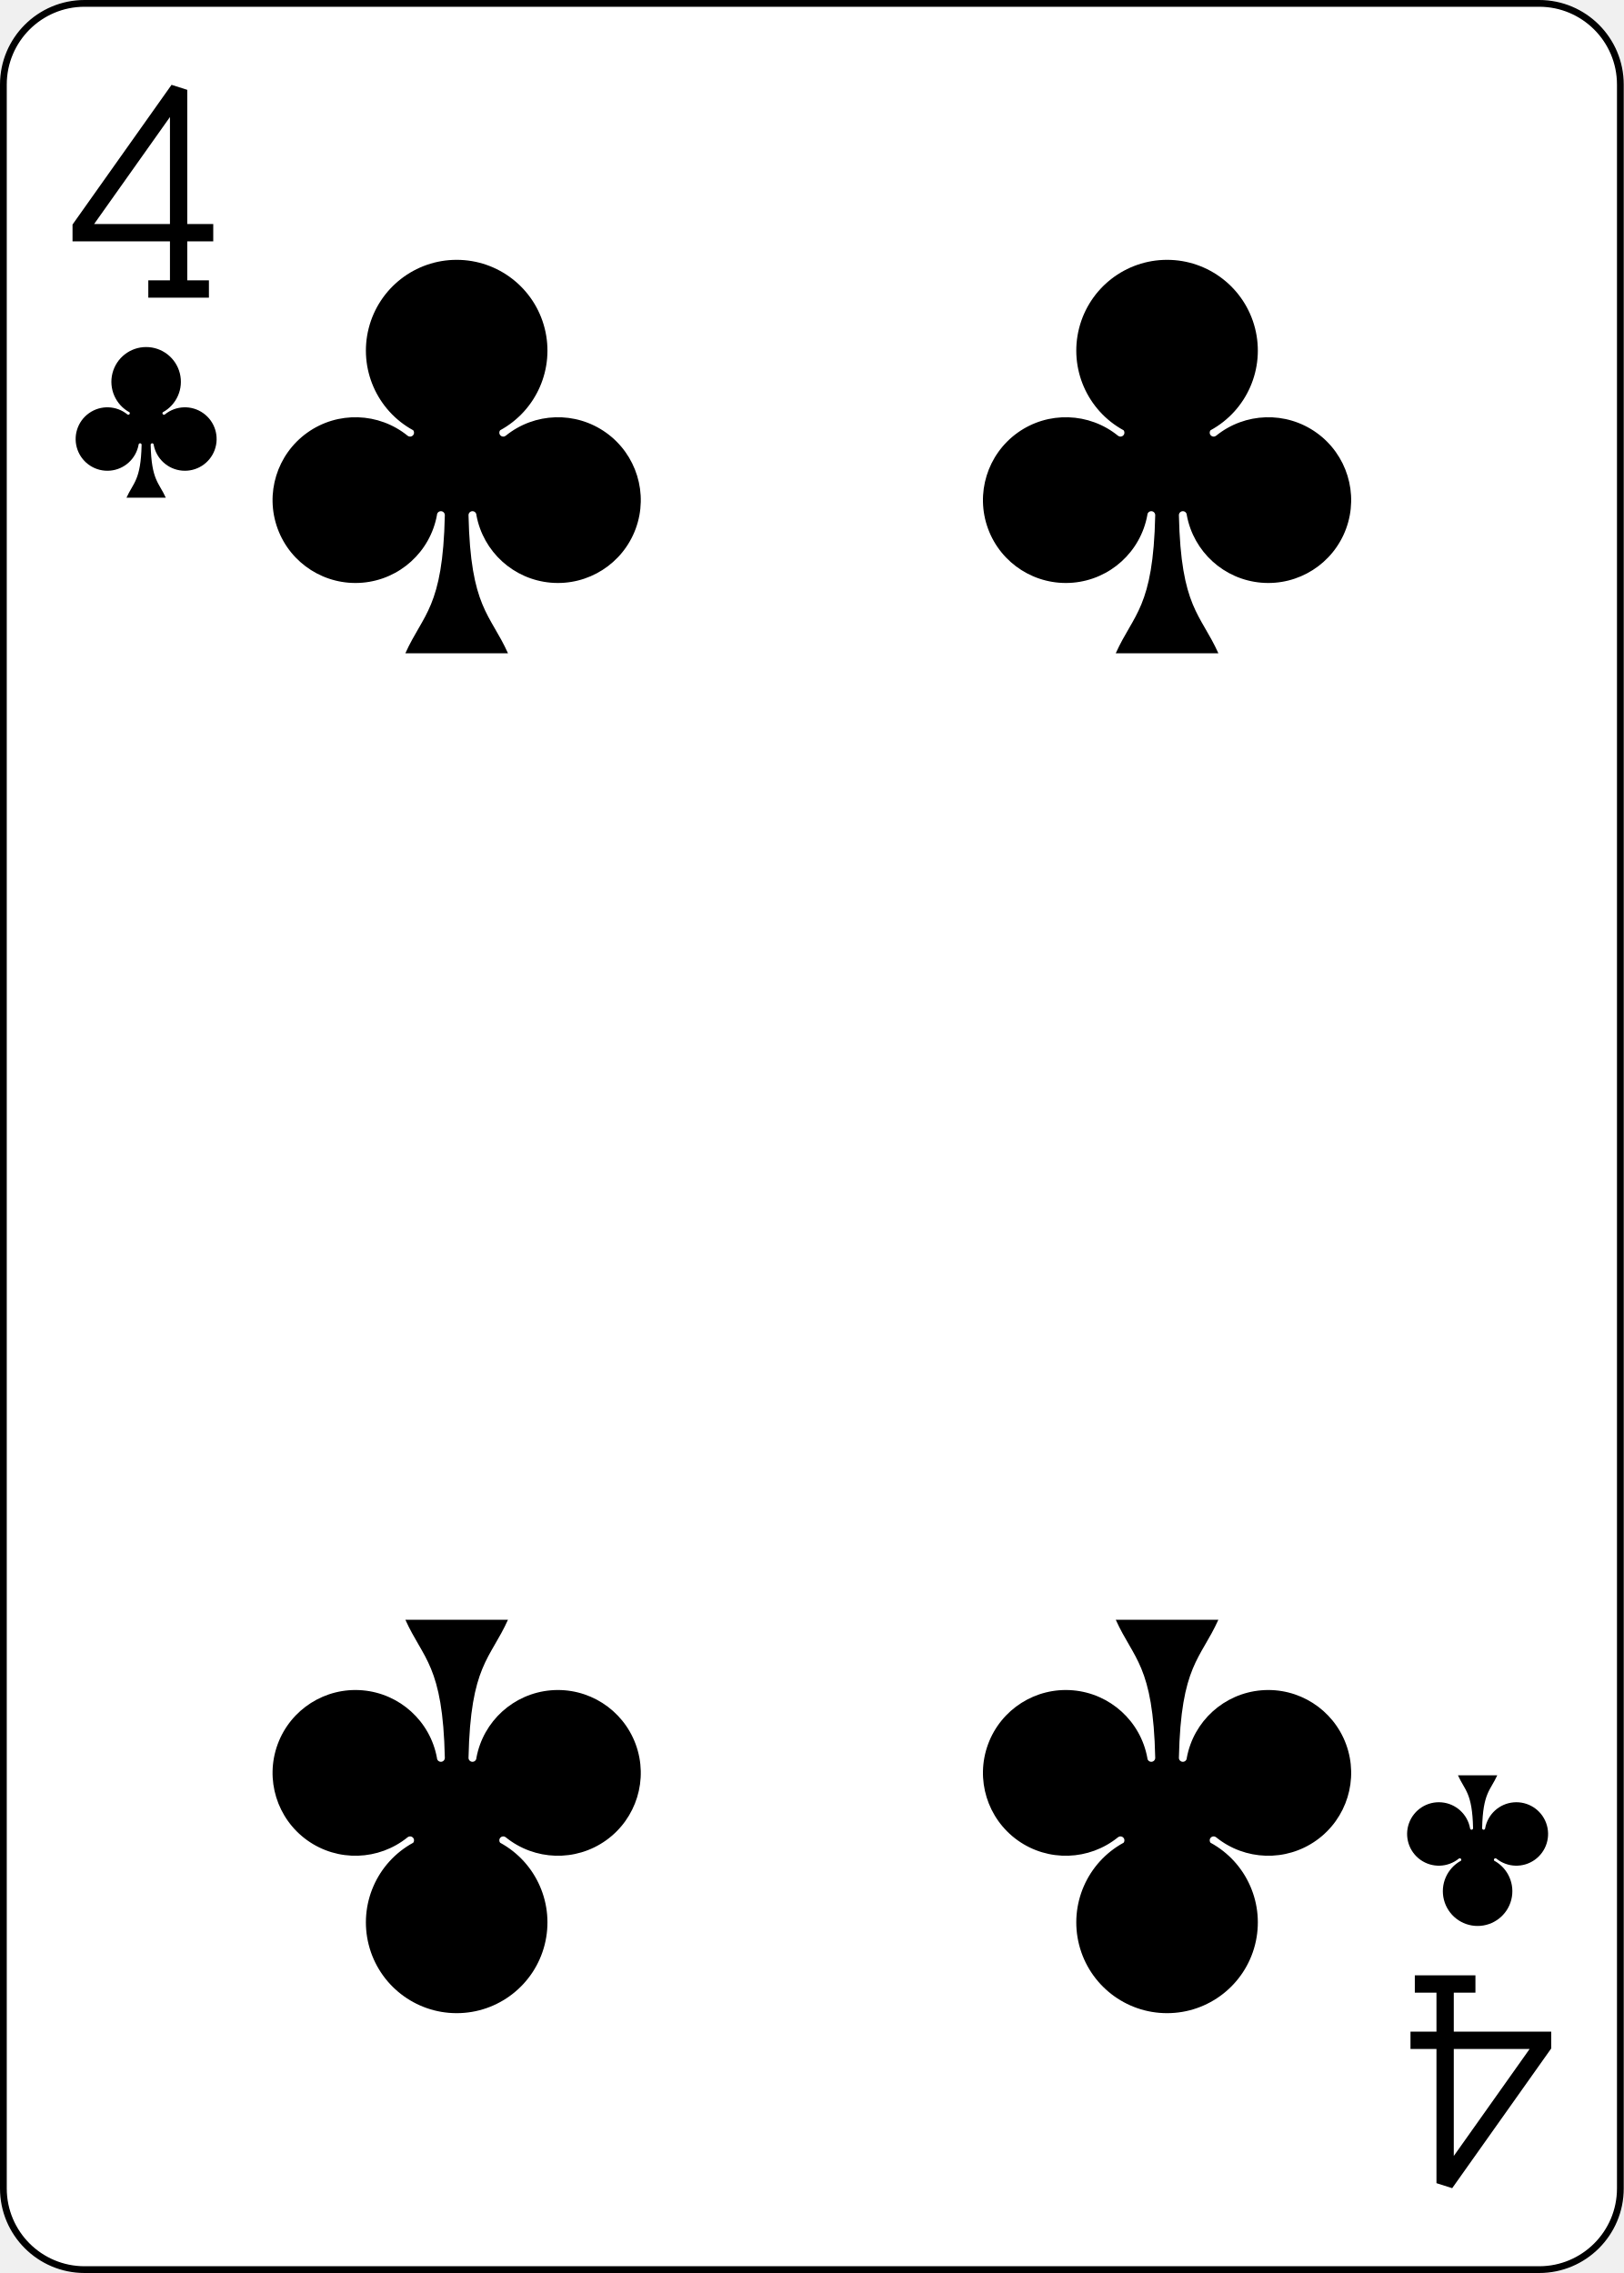
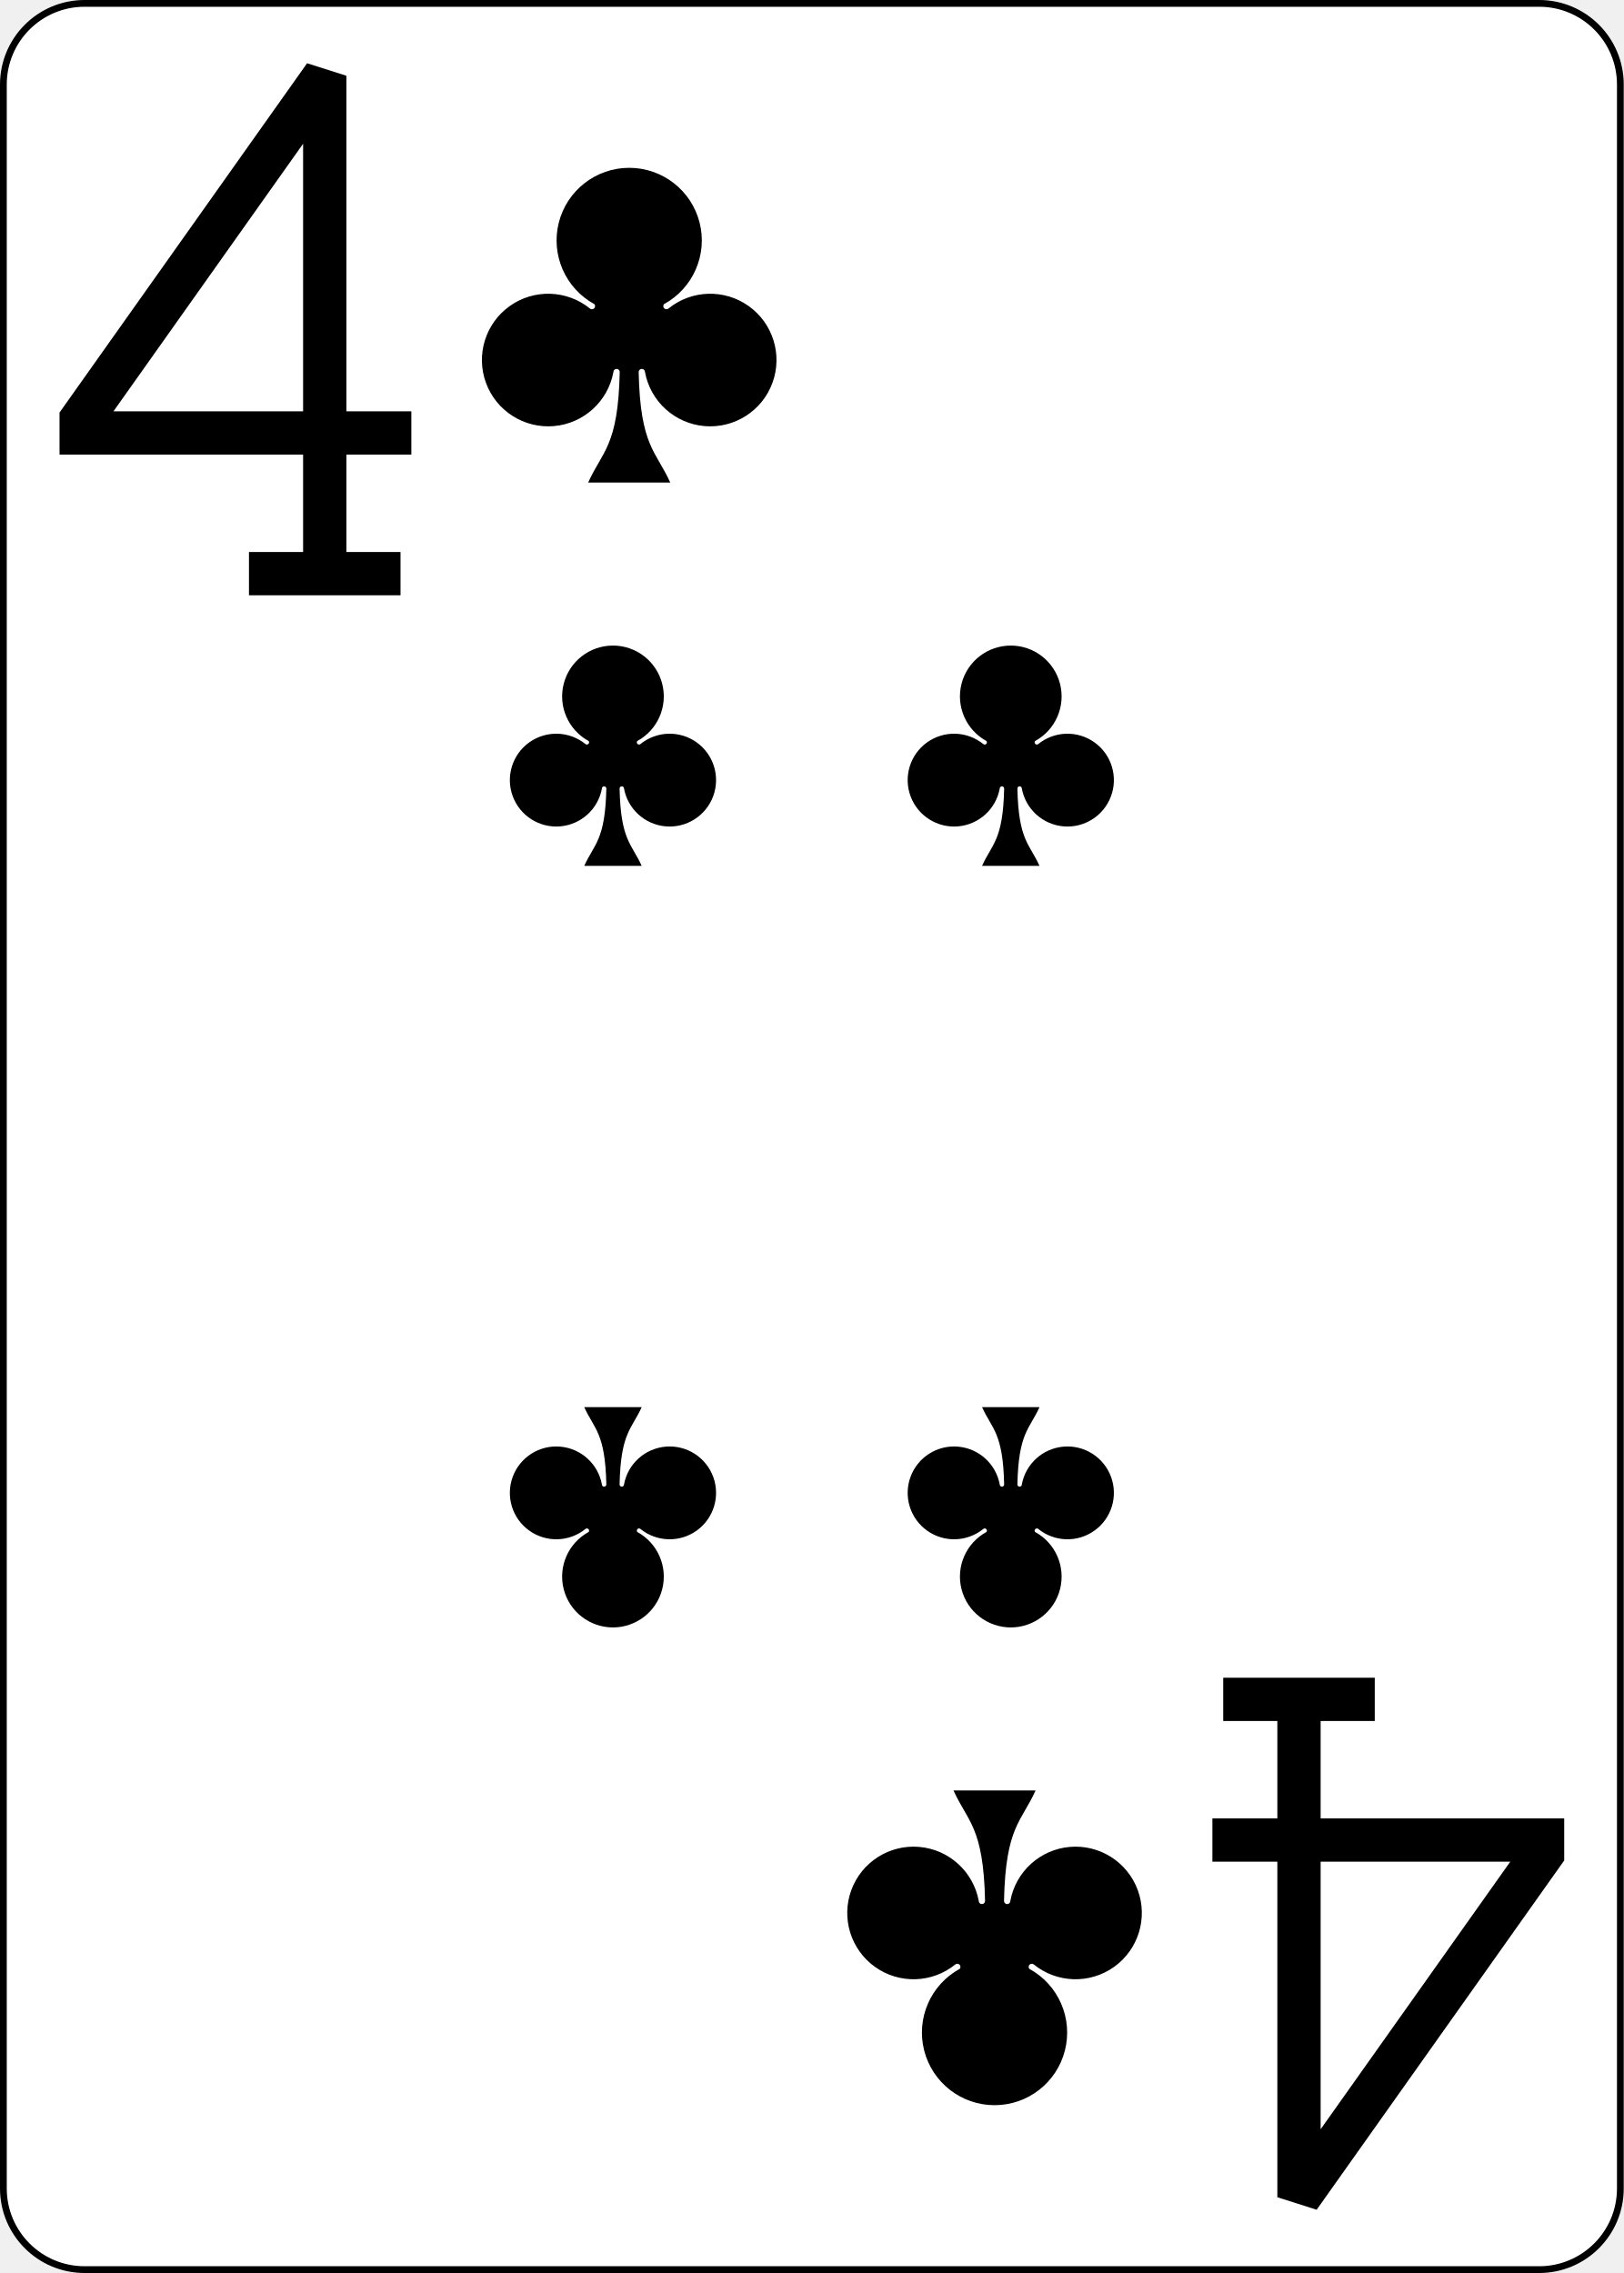
<svg xmlns="http://www.w3.org/2000/svg" xmlns:xlink="http://www.w3.org/1999/xlink" width="240" height="336" class="card" preserveAspectRatio="none" viewBox="-120 -168 240 336">
  <symbol id="b" preserveAspectRatio="xMinYMid" viewBox="-600 -600 1200 1200">
    <path d="M30 150c5 235 55 250 100 350h-260c45-100 95-115 100-350a10 10 0 0 0-20 0 210 210 0 1 1-74-201 10 10 0 0 0 14-14 230 230 0 1 1 220 0 10 10 0 0 0 14 14 210 210 0 1 1-74 201 10 10 0 0 0-20 0" />
  </symbol>
  <symbol id="a" preserveAspectRatio="xMinYMid" viewBox="-500 -500 1000 1000">
    <path fill="none" stroke="#000" stroke-linecap="square" stroke-miterlimit="1.5" stroke-width="80" d="M50 460h200m-100 0v-920l-450 635v25h570" />
  </symbol>
  <rect width="239" height="335" x="-119.5" y="-167.5" fill="#fff" stroke="#000" rx="12" ry="12" />
-   <use xlink:href="#a" height="32" x="-114.4" y="-156" />
-   <use xlink:href="#b" height="26.8" x="-111.8" y="-119" />
-   <use xlink:href="#b" height="70" x="-87.5" y="-135.6" />
-   <use xlink:href="#b" height="70" x="17.5" y="-135.6" />
-   <g transform="rotate(180)">
-     <use xlink:href="#a" height="32" x="-114.4" y="-156" />
-     <use xlink:href="#b" height="26.8" x="-111.8" y="-119" />
+   <use xlink:href="#a" height="80" x="-124" y="-160" />
+   <use xlink:href="#b" height="56" x="-55" y="-148" />
+   <g transform="scale(0.56)">
    <use xlink:href="#b" height="70" x="-87.5" y="-135.6" />
    <use xlink:href="#b" height="70" x="17.5" y="-135.6" />
  </g>
+   <g transform="rotate(180)">
+     <use xlink:href="#a" height="80" x="-124" y="-160" />
+     <use xlink:href="#b" height="56" x="-55" y="-148" />
+     <g transform="scale(0.56)">
+       <use xlink:href="#b" height="70" x="-87.5" y="-135.6" />
+       <use xlink:href="#b" height="70" x="17.5" y="-135.6" />
+     </g>
+   </g>
</svg>
